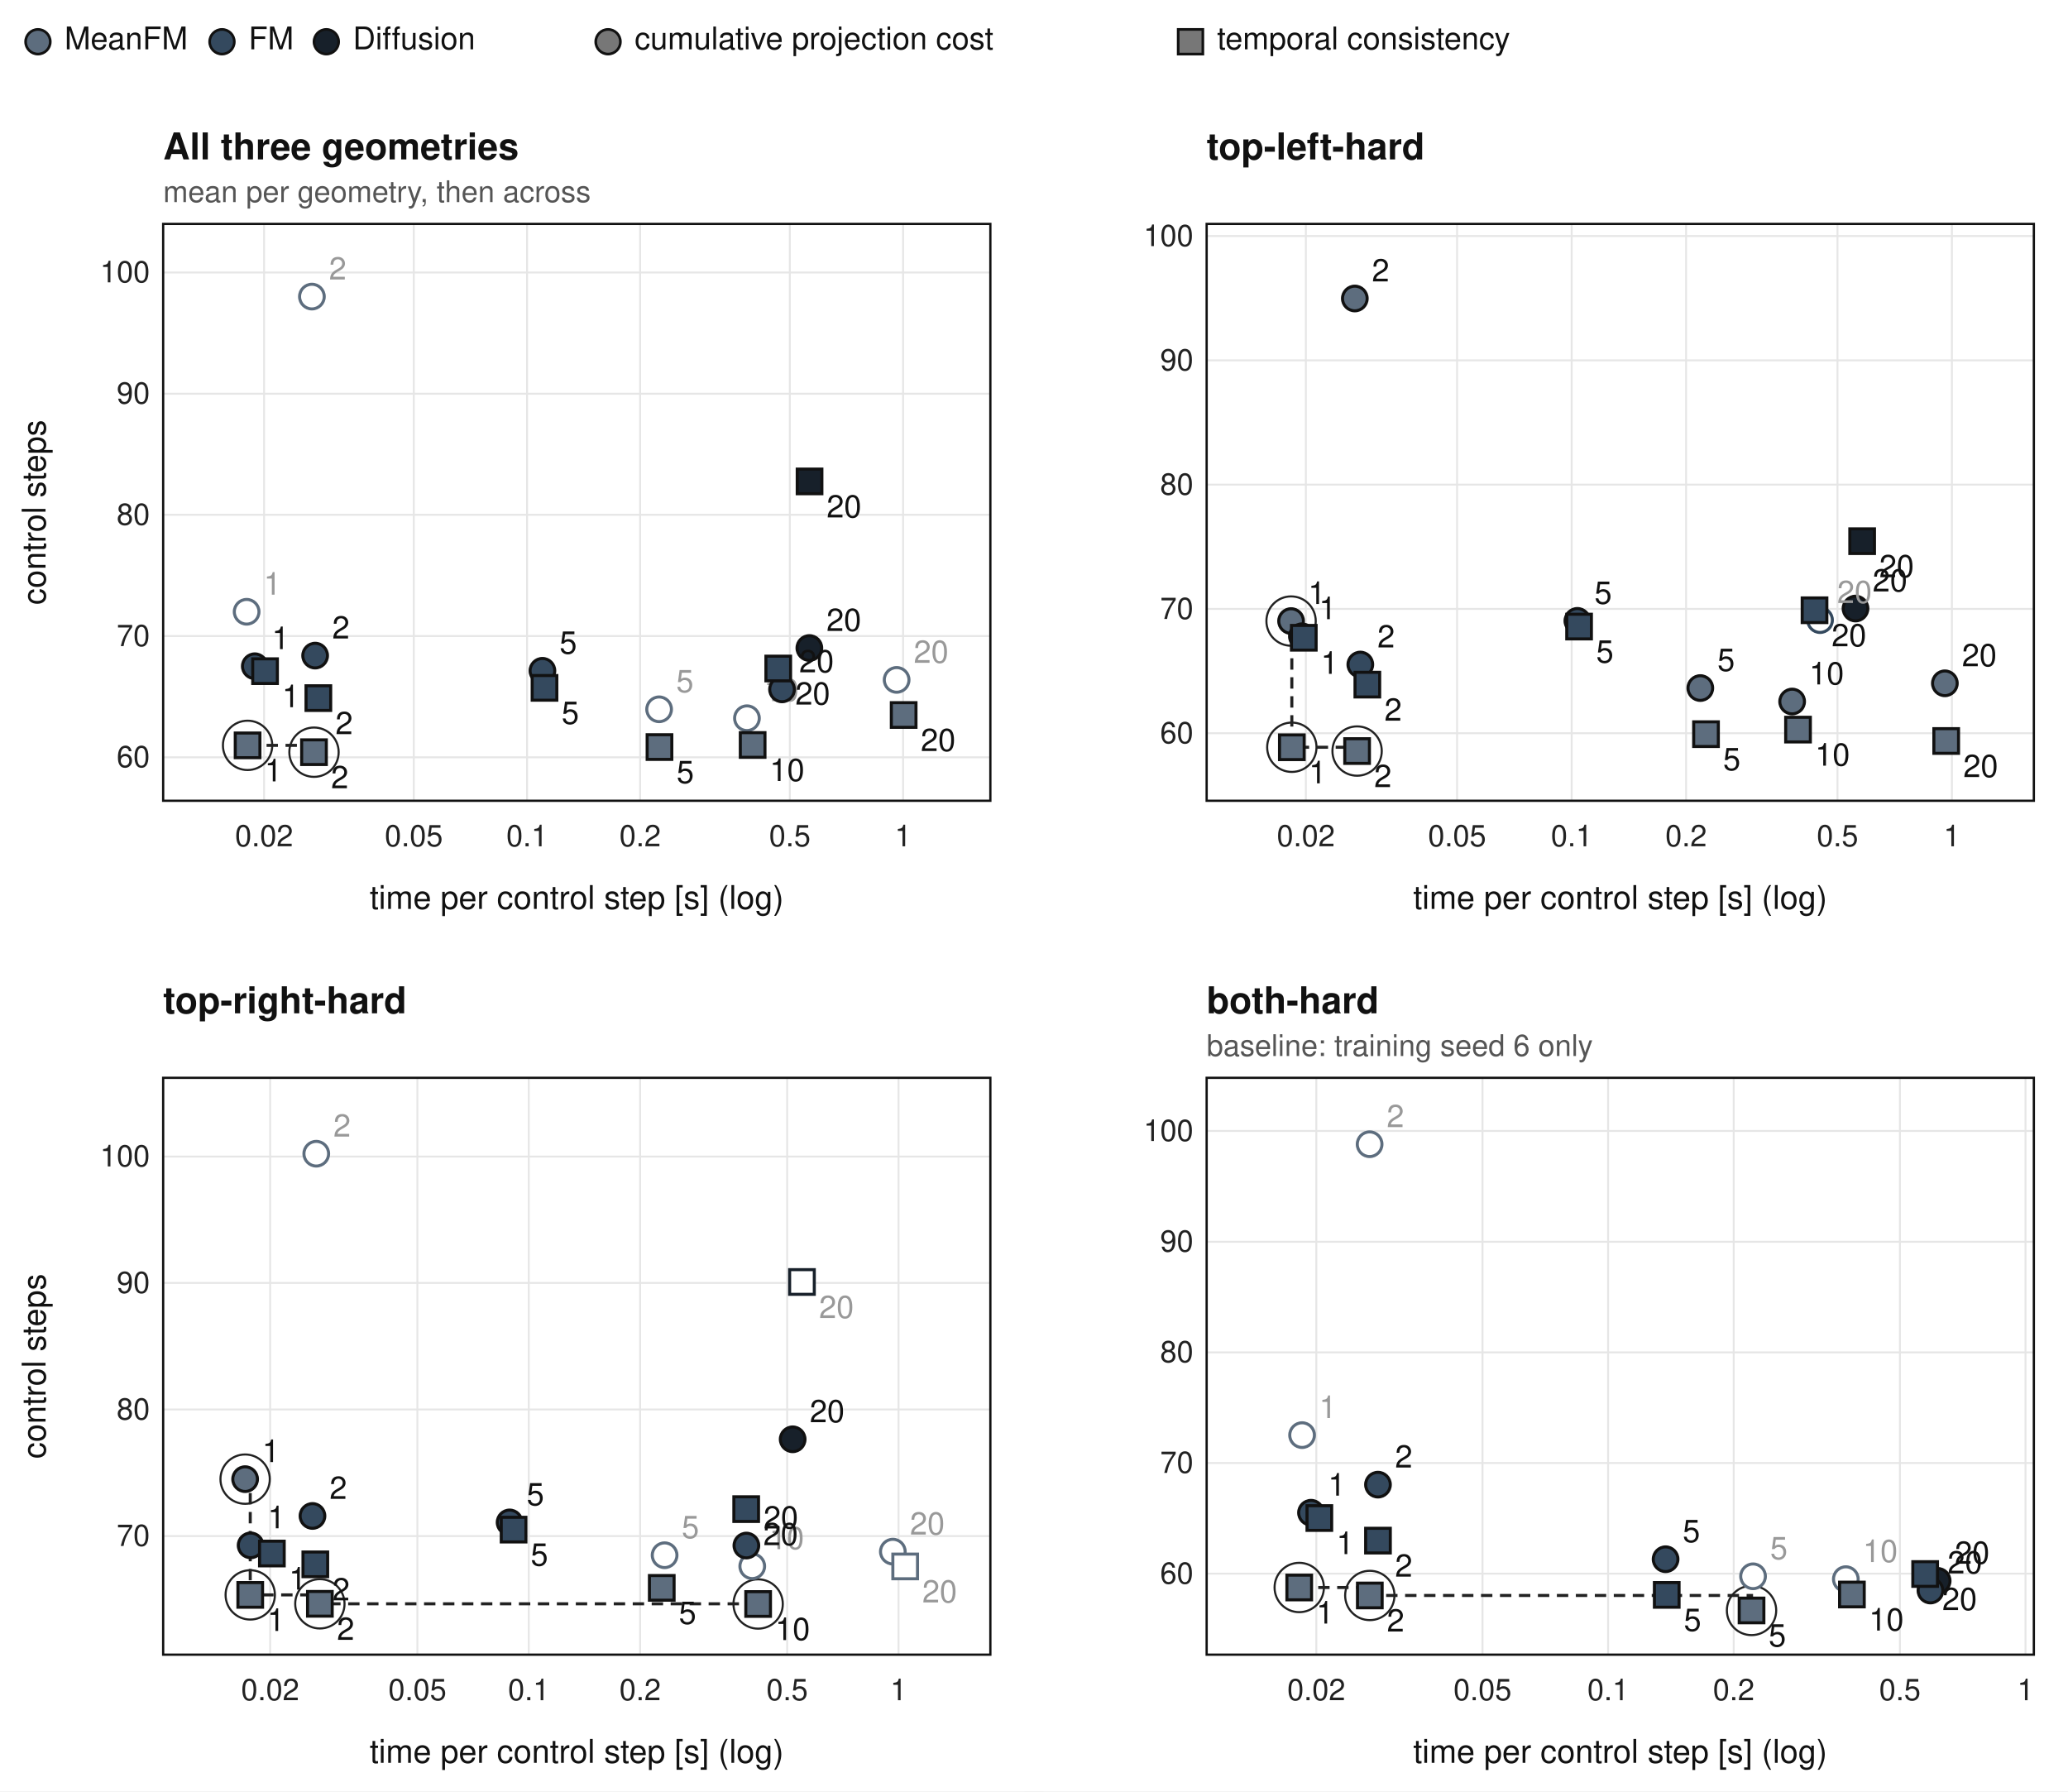
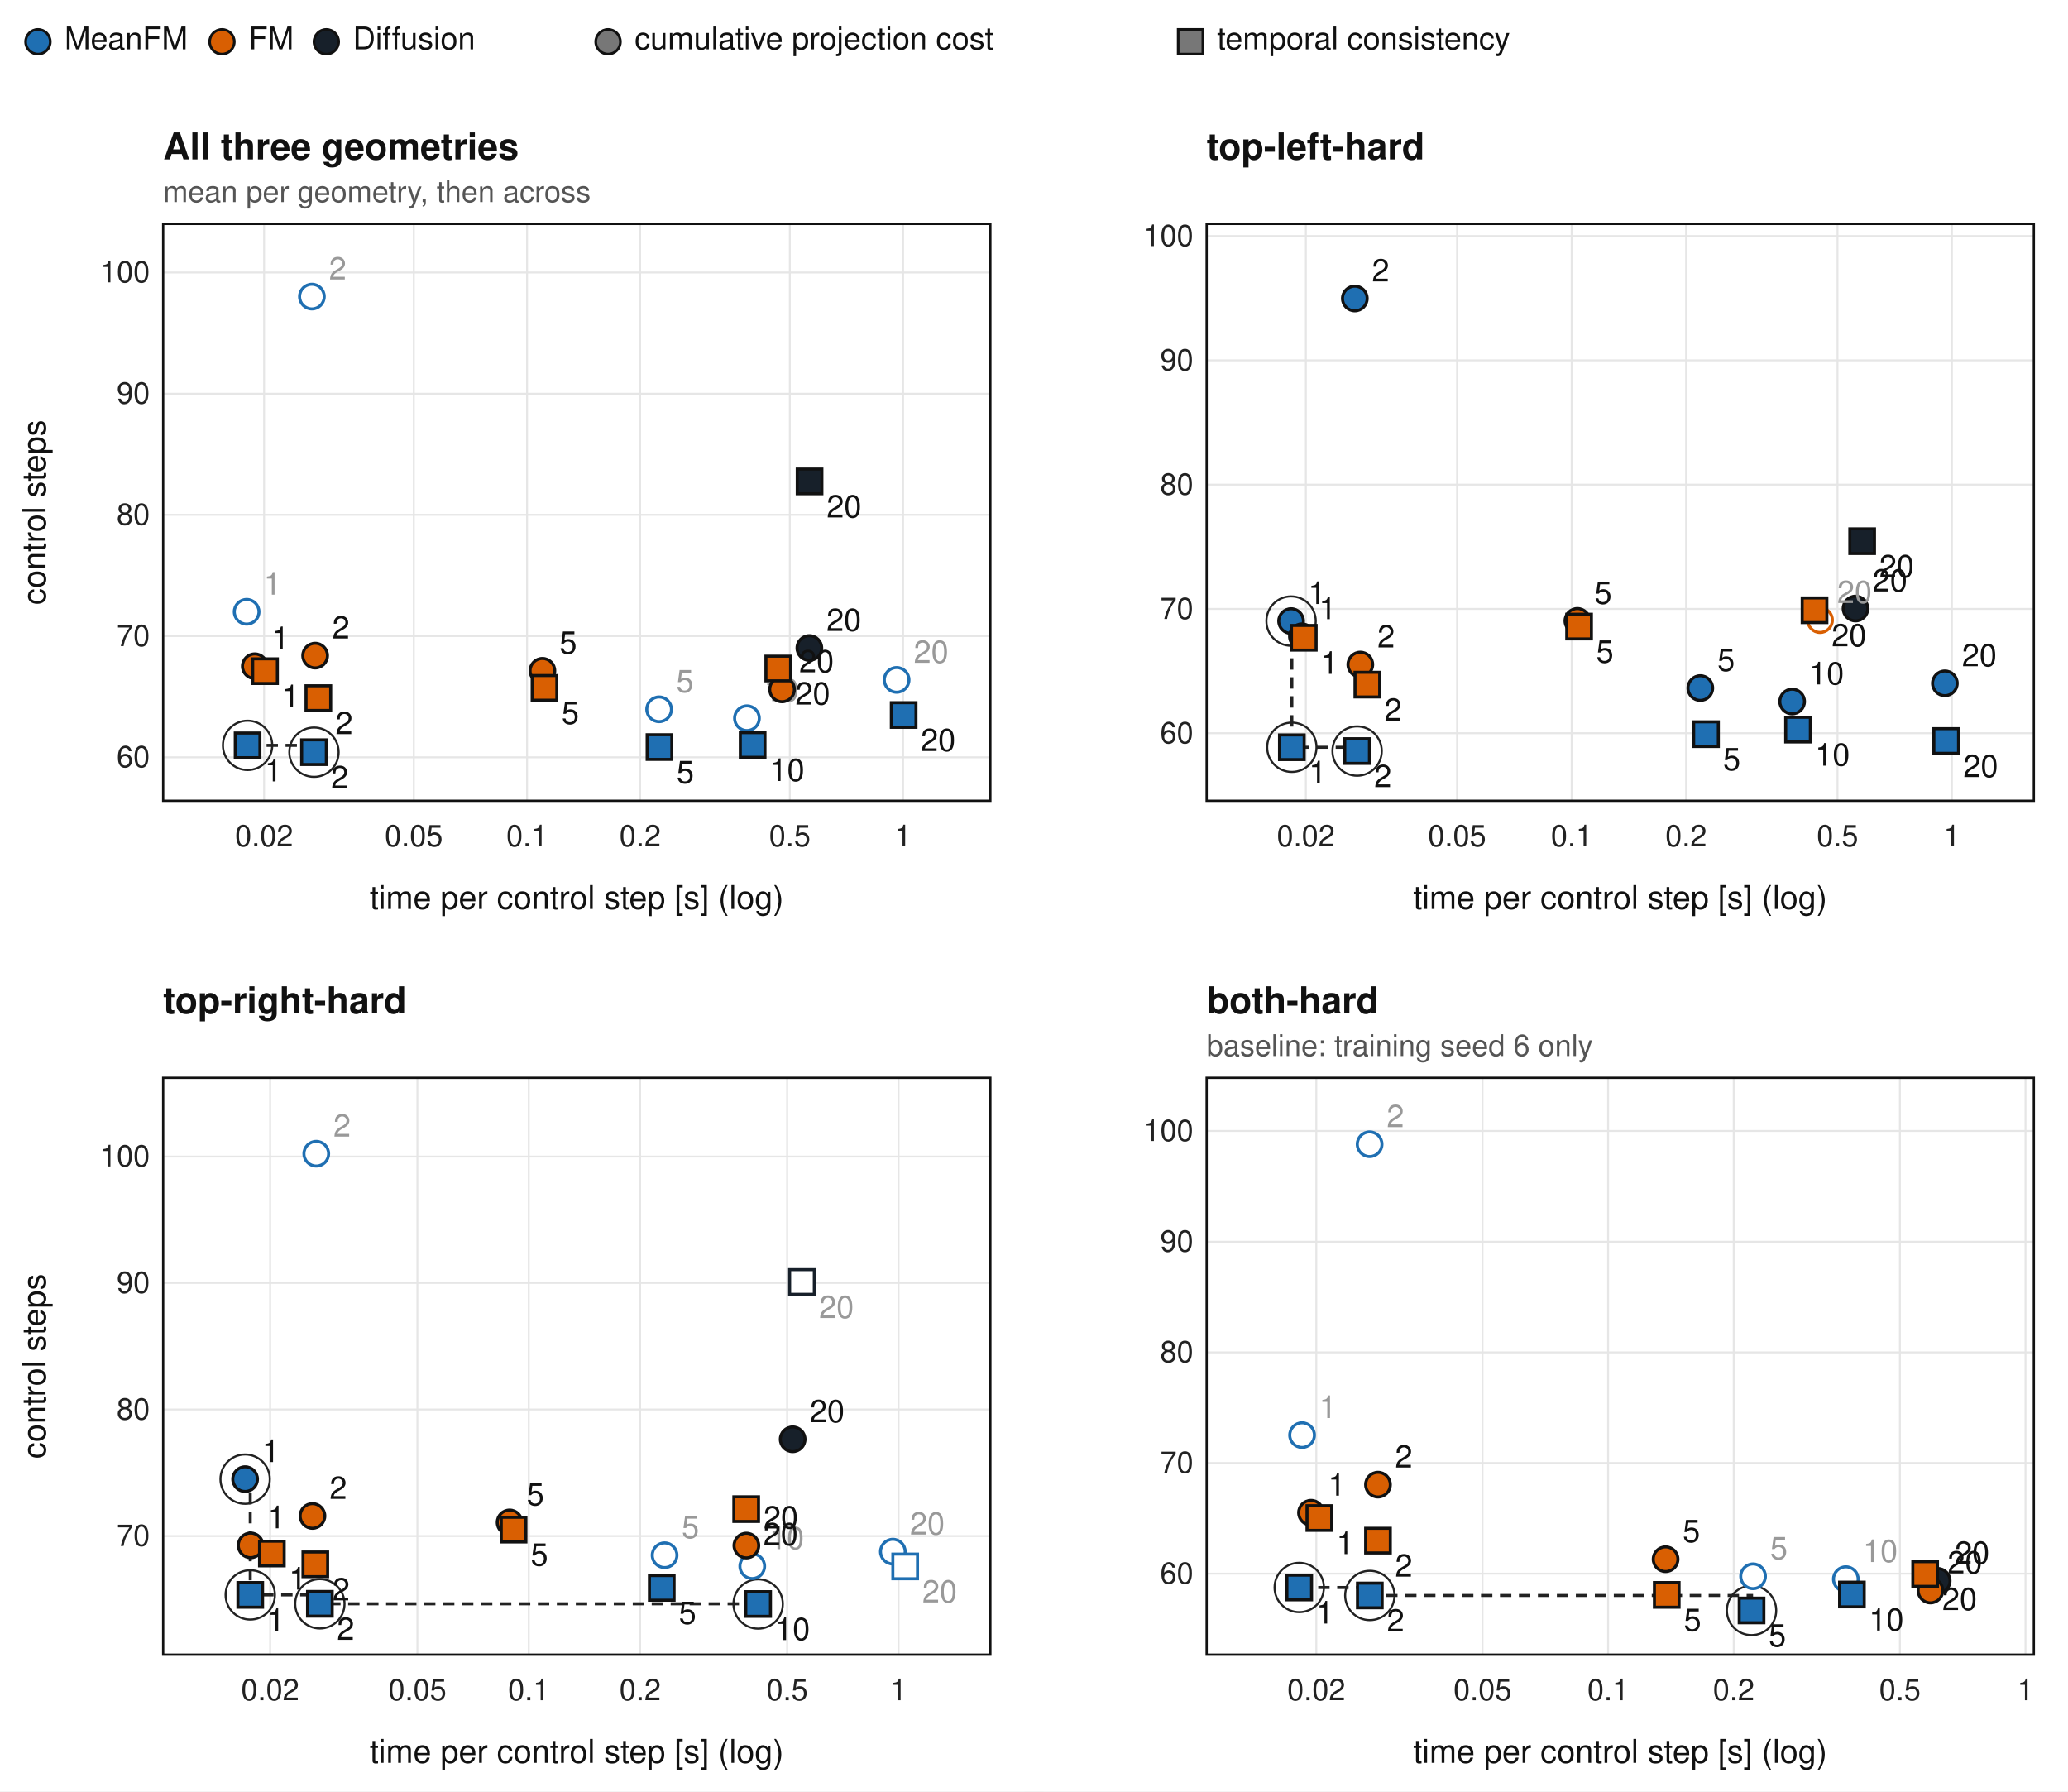
<svg xmlns="http://www.w3.org/2000/svg" width="1090" height="944" viewBox="0 0 1090 944">
  <rect x="0" y="0" width="1090" height="944" fill="#ffffff" />
  <g transform="translate(0,0)">
    <rect x="0" y="0" width="1090" height="44" fill="#ffffff" />
-     <circle cx="20.0" cy="22.0" r="6.5" fill="#5d6d7e" stroke="#111" stroke-width="1.4" />
+     <circle cx="20.0" cy="22.0" r="6.5" fill="#1f6fb2" stroke="#111" stroke-width="1.4" />
    <text x="34.0" y="26.0" font-size="16.5" fill="#111" text-anchor="start" font-family="Helvetica,Arial,sans-serif">MeanFM</text>
-     <circle cx="117.0" cy="22.0" r="6.5" fill="#34495e" stroke="#111" stroke-width="1.4" />
+     <circle cx="117.0" cy="22.0" r="6.5" fill="#d95f02" stroke="#111" stroke-width="1.4" />
    <text x="131.0" y="26.0" font-size="16.5" fill="#111" text-anchor="start" font-family="Helvetica,Arial,sans-serif">FM</text>
    <circle cx="172.0" cy="22.0" r="6.5" fill="#17202a" stroke="#111" stroke-width="1.4" />
    <text x="186.0" y="26.0" font-size="16.5" fill="#111" text-anchor="start" font-family="Helvetica,Arial,sans-serif">Diffusion</text>
    <circle cx="320.5" cy="22.0" r="6.5" fill="#777" stroke="#111" stroke-width="1.4" />
    <text x="334.5" y="26.0" font-size="16.5" fill="#111" text-anchor="start" font-family="Helvetica,Arial,sans-serif">cumulative projection cost</text>
    <rect x="621.0" y="15.5" width="13.0" height="13.0" fill="#777" stroke="#111" stroke-width="1.4" />
    <text x="641.5" y="26.0" font-size="16.5" fill="#111" text-anchor="start" font-family="Helvetica,Arial,sans-serif">temporal consistency</text>
  </g>
  <g transform="translate(0,54)">
    <rect x="0" y="0" width="540" height="440" fill="#ffffff" />
    <line x1="139.2" y1="64" x2="139.2" y2="368" stroke="#e6e6e6" stroke-width="1" />
    <text x="139.2" y="392.0" font-size="15.75" fill="#222" text-anchor="middle" font-family="Helvetica,Arial,sans-serif">0.02</text>
    <line x1="218.1" y1="64" x2="218.1" y2="368" stroke="#e6e6e6" stroke-width="1" />
    <text x="218.1" y="392.0" font-size="15.75" fill="#222" text-anchor="middle" font-family="Helvetica,Arial,sans-serif">0.05</text>
    <line x1="277.8" y1="64" x2="277.8" y2="368" stroke="#e6e6e6" stroke-width="1" />
    <text x="277.8" y="392.0" font-size="15.75" fill="#222" text-anchor="middle" font-family="Helvetica,Arial,sans-serif">0.1</text>
    <line x1="337.4" y1="64" x2="337.4" y2="368" stroke="#e6e6e6" stroke-width="1" />
    <text x="337.4" y="392.0" font-size="15.75" fill="#222" text-anchor="middle" font-family="Helvetica,Arial,sans-serif">0.2</text>
    <line x1="416.3" y1="64" x2="416.3" y2="368" stroke="#e6e6e6" stroke-width="1" />
    <text x="416.3" y="392.0" font-size="15.75" fill="#222" text-anchor="middle" font-family="Helvetica,Arial,sans-serif">0.5</text>
    <line x1="476.0" y1="64" x2="476.0" y2="368" stroke="#e6e6e6" stroke-width="1" />
    <text x="476.0" y="392.0" font-size="15.75" fill="#222" text-anchor="middle" font-family="Helvetica,Arial,sans-serif">1</text>
    <line x1="86" y1="345.1" x2="522" y2="345.1" stroke="#e6e6e6" stroke-width="1" />
    <text x="79" y="350.3" font-size="15.75" fill="#222" text-anchor="end" font-family="Helvetica,Arial,sans-serif">60</text>
    <line x1="86" y1="281.2" x2="522" y2="281.2" stroke="#e6e6e6" stroke-width="1" />
    <text x="79" y="286.5" font-size="15.75" fill="#222" text-anchor="end" font-family="Helvetica,Arial,sans-serif">70</text>
    <line x1="86" y1="217.3" x2="522" y2="217.3" stroke="#e6e6e6" stroke-width="1" />
    <text x="79" y="222.6" font-size="15.75" fill="#222" text-anchor="end" font-family="Helvetica,Arial,sans-serif">80</text>
    <line x1="86" y1="153.5" x2="522" y2="153.5" stroke="#e6e6e6" stroke-width="1" />
    <text x="79" y="158.7" font-size="15.75" fill="#222" text-anchor="end" font-family="Helvetica,Arial,sans-serif">90</text>
    <line x1="86" y1="89.6" x2="522" y2="89.6" stroke="#e6e6e6" stroke-width="1" />
    <text x="79" y="94.8" font-size="15.75" fill="#222" text-anchor="end" font-family="Helvetica,Arial,sans-serif">100</text>
    <rect x="86" y="64" width="436" height="304" fill="none" stroke="#111" stroke-width="1.2" />
    <text x="304.0" y="425.0" font-size="17.25" fill="#111" text-anchor="middle" font-family="Helvetica,Arial,sans-serif">time per control step [s] (log)</text>
    <text x="24.0" y="216.0" font-size="17.25" fill="#111" text-anchor="middle" font-family="Helvetica,Arial,sans-serif" transform="rotate(-90 24.0 216.0)">control steps</text>
    <text x="86" y="30.0" font-size="19.5" font-weight="bold" fill="#111" font-family="Helvetica,Arial,sans-serif">All three geometries</text>
    <text x="86" y="52.5" font-size="15.75" fill="#555" font-family="Helvetica,Arial,sans-serif">mean per geometry, then across</text>
    <polyline points="130.5,338.8 165.5,338.8 165.5,342.4" fill="none" stroke="#222" stroke-width="1.6" stroke-dasharray="6,4" />
    <circle cx="130.5" cy="338.8" r="13" fill="none" stroke="#222" stroke-width="1.1" />
    <circle cx="165.5" cy="342.4" r="13" fill="none" stroke="#222" stroke-width="1.1" />
    <circle cx="426.6" cy="287.5" r="6.5" fill="#17202a" stroke="#111" stroke-width="1.6" />
    <text x="435.6" y="278.5" font-size="16.5" fill="#111" text-anchor="start" font-family="Helvetica,Arial,sans-serif">20</text>
    <rect x="420.2" y="193.2" width="13.0" height="13.0" fill="#17202a" stroke="#111" stroke-width="1.6" />
    <text x="435.7" y="218.7" font-size="16.5" fill="#111" text-anchor="start" font-family="Helvetica,Arial,sans-serif">20</text>
-     <circle cx="393.7" cy="324.5" r="6.5" fill="#ffffff" stroke="#5d6d7e" stroke-width="1.6" />
+     <circle cx="393.7" cy="324.5" r="6.5" fill="#ffffff" stroke="#1f6fb2" stroke-width="1.6" />
    <text x="402.7" y="315.5" font-size="16.5" fill="#999" text-anchor="start" font-family="Helvetica,Arial,sans-serif">10</text>
-     <rect x="390.2" y="332.1" width="13.0" height="13.0" fill="#5d6d7e" stroke="#111" stroke-width="1.6" />
+     <rect x="390.2" y="332.1" width="13.0" height="13.0" fill="#1f6fb2" stroke="#111" stroke-width="1.6" />
    <text x="405.7" y="357.6" font-size="16.5" fill="#111" text-anchor="start" font-family="Helvetica,Arial,sans-serif">10</text>
-     <circle cx="130.0" cy="268.4" r="6.5" fill="#ffffff" stroke="#5d6d7e" stroke-width="1.6" />
+     <circle cx="130.0" cy="268.4" r="6.5" fill="#ffffff" stroke="#1f6fb2" stroke-width="1.6" />
    <text x="139.0" y="259.4" font-size="16.5" fill="#999" text-anchor="start" font-family="Helvetica,Arial,sans-serif">1</text>
-     <rect x="124.0" y="332.3" width="13.0" height="13.0" fill="#5d6d7e" stroke="#111" stroke-width="1.6" />
+     <rect x="124.0" y="332.3" width="13.0" height="13.0" fill="#1f6fb2" stroke="#111" stroke-width="1.6" />
    <text x="139.5" y="357.8" font-size="16.5" fill="#111" text-anchor="start" font-family="Helvetica,Arial,sans-serif">1</text>
-     <circle cx="472.6" cy="304.3" r="6.5" fill="#ffffff" stroke="#5d6d7e" stroke-width="1.6" />
+     <circle cx="472.6" cy="304.3" r="6.5" fill="#ffffff" stroke="#1f6fb2" stroke-width="1.6" />
    <text x="481.6" y="295.3" font-size="16.5" fill="#999" text-anchor="start" font-family="Helvetica,Arial,sans-serif">20</text>
-     <rect x="469.8" y="316.3" width="13.0" height="13.0" fill="#5d6d7e" stroke="#111" stroke-width="1.6" />
+     <rect x="469.8" y="316.3" width="13.0" height="13.0" fill="#1f6fb2" stroke="#111" stroke-width="1.6" />
    <text x="485.3" y="341.8" font-size="16.5" fill="#111" text-anchor="start" font-family="Helvetica,Arial,sans-serif">20</text>
-     <circle cx="164.4" cy="102.3" r="6.5" fill="#ffffff" stroke="#5d6d7e" stroke-width="1.6" />
+     <circle cx="164.4" cy="102.3" r="6.5" fill="#ffffff" stroke="#1f6fb2" stroke-width="1.6" />
    <text x="173.4" y="93.3" font-size="16.5" fill="#999" text-anchor="start" font-family="Helvetica,Arial,sans-serif">2</text>
-     <rect x="159.0" y="335.9" width="13.0" height="13.0" fill="#5d6d7e" stroke="#111" stroke-width="1.6" />
+     <rect x="159.0" y="335.9" width="13.0" height="13.0" fill="#1f6fb2" stroke="#111" stroke-width="1.6" />
    <text x="174.5" y="361.4" font-size="16.5" fill="#111" text-anchor="start" font-family="Helvetica,Arial,sans-serif">2</text>
-     <circle cx="347.4" cy="319.8" r="6.5" fill="#ffffff" stroke="#5d6d7e" stroke-width="1.6" />
+     <circle cx="347.4" cy="319.8" r="6.5" fill="#ffffff" stroke="#1f6fb2" stroke-width="1.6" />
    <text x="356.4" y="310.8" font-size="16.5" fill="#999" text-anchor="start" font-family="Helvetica,Arial,sans-serif">5</text>
-     <rect x="341.1" y="333.2" width="13.0" height="13.0" fill="#5d6d7e" stroke="#111" stroke-width="1.6" />
+     <rect x="341.1" y="333.2" width="13.0" height="13.0" fill="#1f6fb2" stroke="#111" stroke-width="1.6" />
    <text x="356.6" y="358.7" font-size="16.5" fill="#111" text-anchor="start" font-family="Helvetica,Arial,sans-serif">5</text>
-     <circle cx="134.3" cy="297.1" r="6.5" fill="#34495e" stroke="#111" stroke-width="1.6" />
+     <circle cx="134.3" cy="297.1" r="6.5" fill="#d95f02" stroke="#111" stroke-width="1.6" />
    <text x="143.3" y="288.1" font-size="16.5" fill="#111" text-anchor="start" font-family="Helvetica,Arial,sans-serif">1</text>
-     <rect x="133.2" y="293.2" width="13.0" height="13.0" fill="#34495e" stroke="#111" stroke-width="1.6" />
+     <rect x="133.2" y="293.2" width="13.0" height="13.0" fill="#d95f02" stroke="#111" stroke-width="1.6" />
    <text x="148.7" y="318.7" font-size="16.5" fill="#111" text-anchor="start" font-family="Helvetica,Arial,sans-serif">1</text>
-     <circle cx="412.2" cy="309.3" r="6.5" fill="#34495e" stroke="#111" stroke-width="1.6" />
+     <circle cx="412.2" cy="309.3" r="6.5" fill="#d95f02" stroke="#111" stroke-width="1.6" />
    <text x="421.2" y="300.3" font-size="16.5" fill="#111" text-anchor="start" font-family="Helvetica,Arial,sans-serif">20</text>
-     <rect x="403.7" y="291.8" width="13.0" height="13.0" fill="#34495e" stroke="#111" stroke-width="1.6" />
+     <rect x="403.7" y="291.8" width="13.0" height="13.0" fill="#d95f02" stroke="#111" stroke-width="1.6" />
    <text x="419.2" y="317.3" font-size="16.5" fill="#111" text-anchor="start" font-family="Helvetica,Arial,sans-serif">20</text>
-     <circle cx="166.1" cy="291.5" r="6.5" fill="#34495e" stroke="#111" stroke-width="1.6" />
+     <circle cx="166.1" cy="291.5" r="6.5" fill="#d95f02" stroke="#111" stroke-width="1.6" />
    <text x="175.1" y="282.5" font-size="16.5" fill="#111" text-anchor="start" font-family="Helvetica,Arial,sans-serif">2</text>
-     <rect x="161.3" y="307.4" width="13.0" height="13.0" fill="#34495e" stroke="#111" stroke-width="1.6" />
+     <rect x="161.3" y="307.4" width="13.0" height="13.0" fill="#d95f02" stroke="#111" stroke-width="1.6" />
    <text x="176.8" y="332.9" font-size="16.5" fill="#111" text-anchor="start" font-family="Helvetica,Arial,sans-serif">2</text>
-     <circle cx="285.9" cy="299.5" r="6.5" fill="#34495e" stroke="#111" stroke-width="1.6" />
+     <circle cx="285.9" cy="299.5" r="6.5" fill="#d95f02" stroke="#111" stroke-width="1.6" />
    <text x="294.9" y="290.5" font-size="16.5" fill="#111" text-anchor="start" font-family="Helvetica,Arial,sans-serif">5</text>
-     <rect x="280.5" y="302.0" width="13.0" height="13.0" fill="#34495e" stroke="#111" stroke-width="1.6" />
+     <rect x="280.5" y="302.0" width="13.0" height="13.0" fill="#d95f02" stroke="#111" stroke-width="1.6" />
    <text x="296.0" y="327.5" font-size="16.5" fill="#111" text-anchor="start" font-family="Helvetica,Arial,sans-serif">5</text>
  </g>
  <g transform="translate(550,54)">
    <rect x="0" y="0" width="540" height="440" fill="#ffffff" />
    <line x1="138.3" y1="64" x2="138.3" y2="368" stroke="#e6e6e6" stroke-width="1" />
    <text x="138.3" y="392.0" font-size="15.75" fill="#222" text-anchor="middle" font-family="Helvetica,Arial,sans-serif">0.02</text>
    <line x1="218.0" y1="64" x2="218.0" y2="368" stroke="#e6e6e6" stroke-width="1" />
    <text x="218.0" y="392.0" font-size="15.75" fill="#222" text-anchor="middle" font-family="Helvetica,Arial,sans-serif">0.05</text>
    <line x1="278.4" y1="64" x2="278.4" y2="368" stroke="#e6e6e6" stroke-width="1" />
    <text x="278.4" y="392.0" font-size="15.75" fill="#222" text-anchor="middle" font-family="Helvetica,Arial,sans-serif">0.1</text>
    <line x1="338.7" y1="64" x2="338.7" y2="368" stroke="#e6e6e6" stroke-width="1" />
    <text x="338.7" y="392.0" font-size="15.75" fill="#222" text-anchor="middle" font-family="Helvetica,Arial,sans-serif">0.2</text>
    <line x1="418.5" y1="64" x2="418.5" y2="368" stroke="#e6e6e6" stroke-width="1" />
    <text x="418.5" y="392.0" font-size="15.75" fill="#222" text-anchor="middle" font-family="Helvetica,Arial,sans-serif">0.5</text>
    <line x1="478.8" y1="64" x2="478.8" y2="368" stroke="#e6e6e6" stroke-width="1" />
    <text x="478.8" y="392.0" font-size="15.75" fill="#222" text-anchor="middle" font-family="Helvetica,Arial,sans-serif">1</text>
    <line x1="86" y1="332.4" x2="522" y2="332.4" stroke="#e6e6e6" stroke-width="1" />
    <text x="79" y="337.7" font-size="15.75" fill="#222" text-anchor="end" font-family="Helvetica,Arial,sans-serif">60</text>
    <line x1="86" y1="266.9" x2="522" y2="266.9" stroke="#e6e6e6" stroke-width="1" />
    <text x="79" y="272.2" font-size="15.75" fill="#222" text-anchor="end" font-family="Helvetica,Arial,sans-serif">70</text>
    <line x1="86" y1="201.4" x2="522" y2="201.4" stroke="#e6e6e6" stroke-width="1" />
    <text x="79" y="206.7" font-size="15.75" fill="#222" text-anchor="end" font-family="Helvetica,Arial,sans-serif">80</text>
    <line x1="86" y1="135.9" x2="522" y2="135.9" stroke="#e6e6e6" stroke-width="1" />
    <text x="79" y="141.2" font-size="15.75" fill="#222" text-anchor="end" font-family="Helvetica,Arial,sans-serif">90</text>
    <line x1="86" y1="70.4" x2="522" y2="70.4" stroke="#e6e6e6" stroke-width="1" />
    <text x="79" y="75.7" font-size="15.75" fill="#222" text-anchor="end" font-family="Helvetica,Arial,sans-serif">100</text>
    <rect x="86" y="64" width="436" height="304" fill="none" stroke="#111" stroke-width="1.2" />
    <text x="304.0" y="425.0" font-size="17.25" fill="#111" text-anchor="middle" font-family="Helvetica,Arial,sans-serif">time per control step [s] (log)</text>
    <text x="24.0" y="216.0" font-size="17.25" fill="#111" text-anchor="middle" font-family="Helvetica,Arial,sans-serif" transform="rotate(-90 24.0 216.0)" />
    <text x="86" y="30.0" font-size="19.5" font-weight="bold" fill="#111" font-family="Helvetica,Arial,sans-serif">top-left-hard</text>
    <polyline points="130.5,273.3 130.9,273.3 130.9,339.8 165.3,339.8 165.3,341.8" fill="none" stroke="#222" stroke-width="1.6" stroke-dasharray="6,4" />
    <circle cx="130.5" cy="273.3" r="13" fill="none" stroke="#222" stroke-width="1.1" />
    <circle cx="130.9" cy="339.8" r="13" fill="none" stroke="#222" stroke-width="1.1" />
    <circle cx="165.3" cy="341.8" r="13" fill="none" stroke="#222" stroke-width="1.1" />
    <circle cx="428.0" cy="266.7" r="6.5" fill="#17202a" stroke="#111" stroke-width="1.6" />
    <text x="437.0" y="257.7" font-size="16.5" fill="#111" text-anchor="start" font-family="Helvetica,Arial,sans-serif">20</text>
    <rect x="425.0" y="224.7" width="13.0" height="13.0" fill="#17202a" stroke="#111" stroke-width="1.6" />
    <text x="440.5" y="250.2" font-size="16.5" fill="#111" text-anchor="start" font-family="Helvetica,Arial,sans-serif">20</text>
-     <circle cx="394.6" cy="315.7" r="6.5" fill="#5d6d7e" stroke="#111" stroke-width="1.6" />
+     <circle cx="394.6" cy="315.7" r="6.5" fill="#1f6fb2" stroke="#111" stroke-width="1.6" />
    <text x="403.6" y="306.7" font-size="16.5" fill="#111" text-anchor="start" font-family="Helvetica,Arial,sans-serif">10</text>
-     <rect x="391.2" y="324.0" width="13.0" height="13.0" fill="#5d6d7e" stroke="#111" stroke-width="1.6" />
+     <rect x="391.2" y="324.0" width="13.0" height="13.0" fill="#1f6fb2" stroke="#111" stroke-width="1.6" />
    <text x="406.7" y="349.5" font-size="16.5" fill="#111" text-anchor="start" font-family="Helvetica,Arial,sans-serif">10</text>
-     <circle cx="130.5" cy="273.3" r="6.5" fill="#5d6d7e" stroke="#111" stroke-width="1.6" />
+     <circle cx="130.5" cy="273.3" r="6.5" fill="#1f6fb2" stroke="#111" stroke-width="1.6" />
    <text x="139.5" y="264.3" font-size="16.5" fill="#111" text-anchor="start" font-family="Helvetica,Arial,sans-serif">1</text>
-     <rect x="124.4" y="333.3" width="13.0" height="13.0" fill="#5d6d7e" stroke="#111" stroke-width="1.6" />
+     <rect x="124.4" y="333.3" width="13.0" height="13.0" fill="#1f6fb2" stroke="#111" stroke-width="1.6" />
    <text x="139.9" y="358.8" font-size="16.5" fill="#111" text-anchor="start" font-family="Helvetica,Arial,sans-serif">1</text>
-     <circle cx="475.1" cy="306.1" r="6.5" fill="#5d6d7e" stroke="#111" stroke-width="1.6" />
+     <circle cx="475.1" cy="306.1" r="6.5" fill="#1f6fb2" stroke="#111" stroke-width="1.6" />
    <text x="484.1" y="297.1" font-size="16.5" fill="#111" text-anchor="start" font-family="Helvetica,Arial,sans-serif">20</text>
-     <rect x="469.3" y="330.0" width="13.0" height="13.0" fill="#5d6d7e" stroke="#111" stroke-width="1.6" />
+     <rect x="469.3" y="330.0" width="13.0" height="13.0" fill="#1f6fb2" stroke="#111" stroke-width="1.6" />
    <text x="484.8" y="355.5" font-size="16.5" fill="#111" text-anchor="start" font-family="Helvetica,Arial,sans-serif">20</text>
-     <circle cx="164.1" cy="103.3" r="6.5" fill="#5d6d7e" stroke="#111" stroke-width="1.6" />
+     <circle cx="164.1" cy="103.3" r="6.5" fill="#1f6fb2" stroke="#111" stroke-width="1.6" />
    <text x="173.1" y="94.3" font-size="16.5" fill="#111" text-anchor="start" font-family="Helvetica,Arial,sans-serif">2</text>
-     <rect x="158.8" y="335.3" width="13.0" height="13.0" fill="#5d6d7e" stroke="#111" stroke-width="1.6" />
+     <rect x="158.8" y="335.3" width="13.0" height="13.0" fill="#1f6fb2" stroke="#111" stroke-width="1.6" />
    <text x="174.3" y="360.8" font-size="16.5" fill="#111" text-anchor="start" font-family="Helvetica,Arial,sans-serif">2</text>
-     <circle cx="346.2" cy="308.6" r="6.5" fill="#5d6d7e" stroke="#111" stroke-width="1.6" />
+     <circle cx="346.2" cy="308.6" r="6.5" fill="#1f6fb2" stroke="#111" stroke-width="1.6" />
    <text x="355.2" y="299.6" font-size="16.5" fill="#111" text-anchor="start" font-family="Helvetica,Arial,sans-serif">5</text>
-     <rect x="342.7" y="326.4" width="13.0" height="13.0" fill="#5d6d7e" stroke="#111" stroke-width="1.6" />
+     <rect x="342.7" y="326.4" width="13.0" height="13.0" fill="#1f6fb2" stroke="#111" stroke-width="1.6" />
    <text x="358.2" y="351.9" font-size="16.5" fill="#111" text-anchor="start" font-family="Helvetica,Arial,sans-serif">5</text>
-     <circle cx="136.2" cy="281.3" r="6.5" fill="#34495e" stroke="#111" stroke-width="1.6" />
+     <circle cx="136.2" cy="281.3" r="6.5" fill="#d95f02" stroke="#111" stroke-width="1.6" />
    <text x="145.2" y="272.3" font-size="16.5" fill="#111" text-anchor="start" font-family="Helvetica,Arial,sans-serif">1</text>
-     <rect x="130.7" y="275.6" width="13.0" height="13.0" fill="#34495e" stroke="#111" stroke-width="1.6" />
+     <rect x="130.7" y="275.6" width="13.0" height="13.0" fill="#d95f02" stroke="#111" stroke-width="1.6" />
    <text x="146.2" y="301.1" font-size="16.5" fill="#111" text-anchor="start" font-family="Helvetica,Arial,sans-serif">1</text>
-     <circle cx="409.3" cy="272.8" r="6.5" fill="#ffffff" stroke="#34495e" stroke-width="1.6" />
+     <circle cx="409.3" cy="272.8" r="6.5" fill="#ffffff" stroke="#d95f02" stroke-width="1.6" />
    <text x="418.3" y="263.8" font-size="16.5" fill="#999" text-anchor="start" font-family="Helvetica,Arial,sans-serif">20</text>
-     <rect x="399.9" y="261.1" width="13.0" height="13.0" fill="#34495e" stroke="#111" stroke-width="1.6" />
+     <rect x="399.9" y="261.1" width="13.0" height="13.0" fill="#d95f02" stroke="#111" stroke-width="1.6" />
    <text x="415.4" y="286.6" font-size="16.5" fill="#111" text-anchor="start" font-family="Helvetica,Arial,sans-serif">20</text>
-     <circle cx="167.0" cy="296.2" r="6.5" fill="#34495e" stroke="#111" stroke-width="1.6" />
+     <circle cx="167.0" cy="296.2" r="6.5" fill="#d95f02" stroke="#111" stroke-width="1.6" />
    <text x="176.0" y="287.2" font-size="16.5" fill="#111" text-anchor="start" font-family="Helvetica,Arial,sans-serif">2</text>
-     <rect x="164.2" y="300.3" width="13.0" height="13.0" fill="#34495e" stroke="#111" stroke-width="1.6" />
+     <rect x="164.2" y="300.3" width="13.0" height="13.0" fill="#d95f02" stroke="#111" stroke-width="1.6" />
    <text x="179.7" y="325.8" font-size="16.5" fill="#111" text-anchor="start" font-family="Helvetica,Arial,sans-serif">2</text>
-     <circle cx="281.4" cy="273.2" r="6.5" fill="#34495e" stroke="#111" stroke-width="1.6" />
+     <circle cx="281.4" cy="273.2" r="6.5" fill="#d95f02" stroke="#111" stroke-width="1.6" />
    <text x="290.4" y="264.2" font-size="16.5" fill="#111" text-anchor="start" font-family="Helvetica,Arial,sans-serif">5</text>
-     <rect x="275.8" y="269.7" width="13.0" height="13.0" fill="#34495e" stroke="#111" stroke-width="1.6" />
+     <rect x="275.8" y="269.7" width="13.0" height="13.0" fill="#d95f02" stroke="#111" stroke-width="1.6" />
    <text x="291.3" y="295.2" font-size="16.5" fill="#111" text-anchor="start" font-family="Helvetica,Arial,sans-serif">5</text>
  </g>
  <g transform="translate(0,504)">
    <rect x="0" y="0" width="540" height="440" fill="#ffffff" />
    <line x1="142.4" y1="64" x2="142.4" y2="368" stroke="#e6e6e6" stroke-width="1" />
    <text x="142.4" y="392.0" font-size="15.75" fill="#222" text-anchor="middle" font-family="Helvetica,Arial,sans-serif">0.02</text>
    <line x1="220.0" y1="64" x2="220.0" y2="368" stroke="#e6e6e6" stroke-width="1" />
    <text x="220.0" y="392.0" font-size="15.75" fill="#222" text-anchor="middle" font-family="Helvetica,Arial,sans-serif">0.05</text>
    <line x1="278.7" y1="64" x2="278.7" y2="368" stroke="#e6e6e6" stroke-width="1" />
    <text x="278.7" y="392.0" font-size="15.75" fill="#222" text-anchor="middle" font-family="Helvetica,Arial,sans-serif">0.1</text>
    <line x1="337.4" y1="64" x2="337.4" y2="368" stroke="#e6e6e6" stroke-width="1" />
    <text x="337.4" y="392.0" font-size="15.75" fill="#222" text-anchor="middle" font-family="Helvetica,Arial,sans-serif">0.2</text>
    <line x1="414.9" y1="64" x2="414.9" y2="368" stroke="#e6e6e6" stroke-width="1" />
    <text x="414.9" y="392.0" font-size="15.75" fill="#222" text-anchor="middle" font-family="Helvetica,Arial,sans-serif">0.5</text>
    <line x1="473.6" y1="64" x2="473.6" y2="368" stroke="#e6e6e6" stroke-width="1" />
    <text x="473.6" y="392.0" font-size="15.75" fill="#222" text-anchor="middle" font-family="Helvetica,Arial,sans-serif">1</text>
    <line x1="86" y1="305.5" x2="522" y2="305.5" stroke="#e6e6e6" stroke-width="1" />
    <text x="79" y="310.7" font-size="15.75" fill="#222" text-anchor="end" font-family="Helvetica,Arial,sans-serif">70</text>
    <line x1="86" y1="238.8" x2="522" y2="238.8" stroke="#e6e6e6" stroke-width="1" />
    <text x="79" y="244.1" font-size="15.75" fill="#222" text-anchor="end" font-family="Helvetica,Arial,sans-serif">80</text>
    <line x1="86" y1="172.1" x2="522" y2="172.1" stroke="#e6e6e6" stroke-width="1" />
    <text x="79" y="177.4" font-size="15.75" fill="#222" text-anchor="end" font-family="Helvetica,Arial,sans-serif">90</text>
    <line x1="86" y1="105.5" x2="522" y2="105.5" stroke="#e6e6e6" stroke-width="1" />
    <text x="79" y="110.7" font-size="15.75" fill="#222" text-anchor="end" font-family="Helvetica,Arial,sans-serif">100</text>
    <rect x="86" y="64" width="436" height="304" fill="none" stroke="#111" stroke-width="1.2" />
    <text x="304.0" y="425.0" font-size="17.25" fill="#111" text-anchor="middle" font-family="Helvetica,Arial,sans-serif">time per control step [s] (log)</text>
    <text x="24.0" y="216.0" font-size="17.25" fill="#111" text-anchor="middle" font-family="Helvetica,Arial,sans-serif" transform="rotate(-90 24.0 216.0)">control steps</text>
    <text x="86" y="30.0" font-size="19.5" font-weight="bold" fill="#111" font-family="Helvetica,Arial,sans-serif">top-right-hard</text>
    <polyline points="129.2,275.5 131.9,275.5 131.9,336.5 168.6,336.5 168.6,341.2 399.6,341.2 399.6,341.3" fill="none" stroke="#222" stroke-width="1.6" stroke-dasharray="6,4" />
    <circle cx="129.2" cy="275.5" r="13" fill="none" stroke="#222" stroke-width="1.1" />
    <circle cx="131.9" cy="336.5" r="13" fill="none" stroke="#222" stroke-width="1.1" />
    <circle cx="168.6" cy="341.2" r="13" fill="none" stroke="#222" stroke-width="1.1" />
    <circle cx="399.6" cy="341.3" r="13" fill="none" stroke="#222" stroke-width="1.1" />
    <circle cx="417.8" cy="254.5" r="6.5" fill="#17202a" stroke="#111" stroke-width="1.6" />
    <text x="426.8" y="245.5" font-size="16.5" fill="#111" text-anchor="start" font-family="Helvetica,Arial,sans-serif">20</text>
    <rect x="416.2" y="165.1" width="13.0" height="13.0" fill="#ffffff" stroke="#17202a" stroke-width="1.6" />
    <text x="431.7" y="190.6" font-size="16.5" fill="#999" text-anchor="start" font-family="Helvetica,Arial,sans-serif">20</text>
-     <circle cx="396.5" cy="321.4" r="6.5" fill="#ffffff" stroke="#5d6d7e" stroke-width="1.6" />
+     <circle cx="396.5" cy="321.4" r="6.5" fill="#ffffff" stroke="#1f6fb2" stroke-width="1.6" />
    <text x="405.5" y="312.4" font-size="16.5" fill="#999" text-anchor="start" font-family="Helvetica,Arial,sans-serif">10</text>
-     <rect x="393.1" y="334.8" width="13.0" height="13.0" fill="#5d6d7e" stroke="#111" stroke-width="1.6" />
+     <rect x="393.1" y="334.8" width="13.0" height="13.0" fill="#1f6fb2" stroke="#111" stroke-width="1.6" />
    <text x="408.6" y="360.3" font-size="16.5" fill="#111" text-anchor="start" font-family="Helvetica,Arial,sans-serif">10</text>
-     <circle cx="129.2" cy="275.5" r="6.5" fill="#5d6d7e" stroke="#111" stroke-width="1.6" />
+     <circle cx="129.2" cy="275.5" r="6.5" fill="#1f6fb2" stroke="#111" stroke-width="1.6" />
    <text x="138.2" y="266.5" font-size="16.5" fill="#111" text-anchor="start" font-family="Helvetica,Arial,sans-serif">1</text>
-     <rect x="125.4" y="330.0" width="13.0" height="13.0" fill="#5d6d7e" stroke="#111" stroke-width="1.6" />
+     <rect x="125.4" y="330.0" width="13.0" height="13.0" fill="#1f6fb2" stroke="#111" stroke-width="1.6" />
    <text x="140.9" y="355.5" font-size="16.5" fill="#111" text-anchor="start" font-family="Helvetica,Arial,sans-serif">1</text>
-     <circle cx="470.6" cy="313.7" r="6.5" fill="#ffffff" stroke="#5d6d7e" stroke-width="1.6" />
+     <circle cx="470.6" cy="313.7" r="6.5" fill="#ffffff" stroke="#1f6fb2" stroke-width="1.6" />
    <text x="479.6" y="304.7" font-size="16.5" fill="#999" text-anchor="start" font-family="Helvetica,Arial,sans-serif">20</text>
-     <rect x="470.6" y="315.0" width="13.0" height="13.0" fill="#ffffff" stroke="#5d6d7e" stroke-width="1.6" />
+     <rect x="470.6" y="315.0" width="13.0" height="13.0" fill="#ffffff" stroke="#1f6fb2" stroke-width="1.6" />
    <text x="486.1" y="340.5" font-size="16.5" fill="#999" text-anchor="start" font-family="Helvetica,Arial,sans-serif">20</text>
-     <circle cx="166.7" cy="104.0" r="6.5" fill="#ffffff" stroke="#5d6d7e" stroke-width="1.6" />
+     <circle cx="166.7" cy="104.0" r="6.5" fill="#ffffff" stroke="#1f6fb2" stroke-width="1.6" />
    <text x="175.7" y="95.0" font-size="16.5" fill="#999" text-anchor="start" font-family="Helvetica,Arial,sans-serif">2</text>
-     <rect x="162.1" y="334.7" width="13.0" height="13.0" fill="#5d6d7e" stroke="#111" stroke-width="1.6" />
+     <rect x="162.1" y="334.7" width="13.0" height="13.0" fill="#1f6fb2" stroke="#111" stroke-width="1.6" />
    <text x="177.6" y="360.2" font-size="16.5" fill="#111" text-anchor="start" font-family="Helvetica,Arial,sans-serif">2</text>
-     <circle cx="350.3" cy="315.6" r="6.5" fill="#ffffff" stroke="#5d6d7e" stroke-width="1.6" />
+     <circle cx="350.3" cy="315.6" r="6.5" fill="#ffffff" stroke="#1f6fb2" stroke-width="1.6" />
    <text x="359.3" y="306.6" font-size="16.5" fill="#999" text-anchor="start" font-family="Helvetica,Arial,sans-serif">5</text>
-     <rect x="342.3" y="326.3" width="13.0" height="13.0" fill="#5d6d7e" stroke="#111" stroke-width="1.6" />
+     <rect x="342.3" y="326.3" width="13.0" height="13.0" fill="#1f6fb2" stroke="#111" stroke-width="1.6" />
    <text x="357.8" y="351.8" font-size="16.5" fill="#111" text-anchor="start" font-family="Helvetica,Arial,sans-serif">5</text>
-     <circle cx="132.1" cy="310.4" r="6.5" fill="#34495e" stroke="#111" stroke-width="1.6" />
+     <circle cx="132.1" cy="310.4" r="6.5" fill="#d95f02" stroke="#111" stroke-width="1.6" />
    <text x="141.1" y="301.4" font-size="16.5" fill="#111" text-anchor="start" font-family="Helvetica,Arial,sans-serif">1</text>
-     <rect x="136.8" y="308.2" width="13.0" height="13.0" fill="#34495e" stroke="#111" stroke-width="1.6" />
+     <rect x="136.8" y="308.2" width="13.0" height="13.0" fill="#d95f02" stroke="#111" stroke-width="1.6" />
    <text x="152.3" y="333.7" font-size="16.5" fill="#111" text-anchor="start" font-family="Helvetica,Arial,sans-serif">1</text>
-     <circle cx="393.4" cy="310.5" r="6.5" fill="#34495e" stroke="#111" stroke-width="1.6" />
+     <circle cx="393.4" cy="310.5" r="6.5" fill="#d95f02" stroke="#111" stroke-width="1.6" />
    <text x="402.4" y="301.5" font-size="16.5" fill="#111" text-anchor="start" font-family="Helvetica,Arial,sans-serif">20</text>
-     <rect x="386.8" y="284.8" width="13.0" height="13.0" fill="#34495e" stroke="#111" stroke-width="1.6" />
+     <rect x="386.8" y="284.8" width="13.0" height="13.0" fill="#d95f02" stroke="#111" stroke-width="1.6" />
    <text x="402.3" y="310.3" font-size="16.5" fill="#111" text-anchor="start" font-family="Helvetica,Arial,sans-serif">20</text>
-     <circle cx="164.7" cy="294.9" r="6.5" fill="#34495e" stroke="#111" stroke-width="1.6" />
+     <circle cx="164.7" cy="294.9" r="6.5" fill="#d95f02" stroke="#111" stroke-width="1.6" />
    <text x="173.7" y="285.9" font-size="16.5" fill="#111" text-anchor="start" font-family="Helvetica,Arial,sans-serif">2</text>
-     <rect x="159.7" y="313.9" width="13.0" height="13.0" fill="#34495e" stroke="#111" stroke-width="1.6" />
+     <rect x="159.7" y="313.9" width="13.0" height="13.0" fill="#d95f02" stroke="#111" stroke-width="1.6" />
    <text x="175.2" y="339.4" font-size="16.5" fill="#111" text-anchor="start" font-family="Helvetica,Arial,sans-serif">2</text>
-     <circle cx="268.6" cy="298.3" r="6.5" fill="#34495e" stroke="#111" stroke-width="1.6" />
+     <circle cx="268.6" cy="298.3" r="6.5" fill="#d95f02" stroke="#111" stroke-width="1.6" />
    <text x="277.6" y="289.3" font-size="16.5" fill="#111" text-anchor="start" font-family="Helvetica,Arial,sans-serif">5</text>
-     <rect x="264.2" y="295.6" width="13.0" height="13.0" fill="#34495e" stroke="#111" stroke-width="1.6" />
+     <rect x="264.2" y="295.6" width="13.0" height="13.0" fill="#d95f02" stroke="#111" stroke-width="1.6" />
    <text x="279.7" y="321.1" font-size="16.5" fill="#111" text-anchor="start" font-family="Helvetica,Arial,sans-serif">5</text>
  </g>
  <g transform="translate(550,504)">
    <rect x="0" y="0" width="540" height="440" fill="#ffffff" />
    <line x1="143.8" y1="64" x2="143.8" y2="368" stroke="#e6e6e6" stroke-width="1" />
    <text x="143.8" y="392.0" font-size="15.75" fill="#222" text-anchor="middle" font-family="Helvetica,Arial,sans-serif">0.02</text>
    <line x1="231.4" y1="64" x2="231.4" y2="368" stroke="#e6e6e6" stroke-width="1" />
    <text x="231.4" y="392.0" font-size="15.75" fill="#222" text-anchor="middle" font-family="Helvetica,Arial,sans-serif">0.05</text>
    <line x1="297.6" y1="64" x2="297.6" y2="368" stroke="#e6e6e6" stroke-width="1" />
    <text x="297.6" y="392.0" font-size="15.75" fill="#222" text-anchor="middle" font-family="Helvetica,Arial,sans-serif">0.1</text>
    <line x1="363.8" y1="64" x2="363.8" y2="368" stroke="#e6e6e6" stroke-width="1" />
    <text x="363.8" y="392.0" font-size="15.75" fill="#222" text-anchor="middle" font-family="Helvetica,Arial,sans-serif">0.2</text>
    <line x1="451.4" y1="64" x2="451.4" y2="368" stroke="#e6e6e6" stroke-width="1" />
    <text x="451.4" y="392.0" font-size="15.75" fill="#222" text-anchor="middle" font-family="Helvetica,Arial,sans-serif">0.5</text>
    <line x1="517.6" y1="64" x2="517.6" y2="368" stroke="#e6e6e6" stroke-width="1" />
    <text x="517.6" y="392.0" font-size="15.75" fill="#222" text-anchor="middle" font-family="Helvetica,Arial,sans-serif">1</text>
    <line x1="86" y1="325.3" x2="522" y2="325.3" stroke="#e6e6e6" stroke-width="1" />
    <text x="79" y="330.6" font-size="15.75" fill="#222" text-anchor="end" font-family="Helvetica,Arial,sans-serif">60</text>
    <line x1="86" y1="267.0" x2="522" y2="267.0" stroke="#e6e6e6" stroke-width="1" />
    <text x="79" y="272.2" font-size="15.75" fill="#222" text-anchor="end" font-family="Helvetica,Arial,sans-serif">70</text>
    <line x1="86" y1="208.7" x2="522" y2="208.7" stroke="#e6e6e6" stroke-width="1" />
    <text x="79" y="213.9" font-size="15.75" fill="#222" text-anchor="end" font-family="Helvetica,Arial,sans-serif">80</text>
    <line x1="86" y1="150.4" x2="522" y2="150.4" stroke="#e6e6e6" stroke-width="1" />
    <text x="79" y="155.6" font-size="15.75" fill="#222" text-anchor="end" font-family="Helvetica,Arial,sans-serif">90</text>
    <line x1="86" y1="92.0" x2="522" y2="92.0" stroke="#e6e6e6" stroke-width="1" />
    <text x="79" y="97.3" font-size="15.75" fill="#222" text-anchor="end" font-family="Helvetica,Arial,sans-serif">100</text>
    <rect x="86" y="64" width="436" height="304" fill="none" stroke="#111" stroke-width="1.2" />
    <text x="304.0" y="425.0" font-size="17.25" fill="#111" text-anchor="middle" font-family="Helvetica,Arial,sans-serif">time per control step [s] (log)</text>
    <text x="24.0" y="216.0" font-size="17.25" fill="#111" text-anchor="middle" font-family="Helvetica,Arial,sans-serif" transform="rotate(-90 24.0 216.0)" />
    <text x="86" y="30.0" font-size="19.5" font-weight="bold" fill="#111" font-family="Helvetica,Arial,sans-serif">both-hard</text>
    <text x="86" y="52.5" font-size="15.75" fill="#555" font-family="Helvetica,Arial,sans-serif">baseline: training seed 6 only</text>
    <polyline points="134.8,332.6 172.0,332.6 172.0,336.8 373.2,336.8 373.2,344.7" fill="none" stroke="#222" stroke-width="1.6" stroke-dasharray="6,4" />
    <circle cx="134.8" cy="332.6" r="13" fill="none" stroke="#222" stroke-width="1.1" />
    <circle cx="172.0" cy="336.8" r="13" fill="none" stroke="#222" stroke-width="1.1" />
    <circle cx="373.2" cy="344.7" r="13" fill="none" stroke="#222" stroke-width="1.1" />
    <circle cx="471.3" cy="329.1" r="6.5" fill="#17202a" stroke="#111" stroke-width="1.6" />
    <text x="480.3" y="320.1" font-size="16.5" fill="#111" text-anchor="start" font-family="Helvetica,Arial,sans-serif">20</text>
-     <circle cx="422.9" cy="328.2" r="6.5" fill="#ffffff" stroke="#5d6d7e" stroke-width="1.6" />
+     <circle cx="422.9" cy="328.2" r="6.5" fill="#ffffff" stroke="#1f6fb2" stroke-width="1.6" />
    <text x="431.9" y="319.2" font-size="16.5" fill="#999" text-anchor="start" font-family="Helvetica,Arial,sans-serif">10</text>
-     <rect x="419.6" y="329.8" width="13.0" height="13.0" fill="#5d6d7e" stroke="#111" stroke-width="1.6" />
+     <rect x="419.6" y="329.8" width="13.0" height="13.0" fill="#1f6fb2" stroke="#111" stroke-width="1.6" />
    <text x="435.1" y="355.3" font-size="16.5" fill="#111" text-anchor="start" font-family="Helvetica,Arial,sans-serif">10</text>
-     <circle cx="136.3" cy="252.3" r="6.5" fill="#ffffff" stroke="#5d6d7e" stroke-width="1.6" />
+     <circle cx="136.3" cy="252.3" r="6.5" fill="#ffffff" stroke="#1f6fb2" stroke-width="1.6" />
    <text x="145.3" y="243.3" font-size="16.5" fill="#999" text-anchor="start" font-family="Helvetica,Arial,sans-serif">1</text>
-     <rect x="128.3" y="326.1" width="13.0" height="13.0" fill="#5d6d7e" stroke="#111" stroke-width="1.6" />
+     <rect x="128.3" y="326.1" width="13.0" height="13.0" fill="#1f6fb2" stroke="#111" stroke-width="1.6" />
    <text x="143.8" y="351.6" font-size="16.5" fill="#111" text-anchor="start" font-family="Helvetica,Arial,sans-serif">1</text>
-     <circle cx="171.9" cy="99.0" r="6.5" fill="#ffffff" stroke="#5d6d7e" stroke-width="1.6" />
+     <circle cx="171.9" cy="99.0" r="6.5" fill="#ffffff" stroke="#1f6fb2" stroke-width="1.6" />
    <text x="180.9" y="90.0" font-size="16.5" fill="#999" text-anchor="start" font-family="Helvetica,Arial,sans-serif">2</text>
-     <rect x="165.5" y="330.3" width="13.0" height="13.0" fill="#5d6d7e" stroke="#111" stroke-width="1.6" />
+     <rect x="165.5" y="330.3" width="13.0" height="13.0" fill="#1f6fb2" stroke="#111" stroke-width="1.6" />
    <text x="181.0" y="355.8" font-size="16.5" fill="#111" text-anchor="start" font-family="Helvetica,Arial,sans-serif">2</text>
-     <circle cx="374.0" cy="326.7" r="6.5" fill="#ffffff" stroke="#5d6d7e" stroke-width="1.6" />
+     <circle cx="374.0" cy="326.7" r="6.5" fill="#ffffff" stroke="#1f6fb2" stroke-width="1.6" />
    <text x="383.0" y="317.7" font-size="16.5" fill="#999" text-anchor="start" font-family="Helvetica,Arial,sans-serif">5</text>
-     <rect x="366.7" y="338.2" width="13.0" height="13.0" fill="#5d6d7e" stroke="#111" stroke-width="1.6" />
+     <rect x="366.7" y="338.2" width="13.0" height="13.0" fill="#1f6fb2" stroke="#111" stroke-width="1.6" />
    <text x="382.2" y="363.7" font-size="16.5" fill="#111" text-anchor="start" font-family="Helvetica,Arial,sans-serif">5</text>
-     <circle cx="141.0" cy="293.2" r="6.5" fill="#34495e" stroke="#111" stroke-width="1.6" />
+     <circle cx="141.0" cy="293.2" r="6.5" fill="#d95f02" stroke="#111" stroke-width="1.6" />
    <text x="150.0" y="284.2" font-size="16.5" fill="#111" text-anchor="start" font-family="Helvetica,Arial,sans-serif">1</text>
-     <rect x="138.9" y="289.5" width="13.0" height="13.0" fill="#34495e" stroke="#111" stroke-width="1.6" />
+     <rect x="138.9" y="289.5" width="13.0" height="13.0" fill="#d95f02" stroke="#111" stroke-width="1.6" />
    <text x="154.4" y="315.0" font-size="16.5" fill="#111" text-anchor="start" font-family="Helvetica,Arial,sans-serif">1</text>
-     <circle cx="467.5" cy="334.2" r="6.5" fill="#34495e" stroke="#111" stroke-width="1.6" />
+     <circle cx="467.5" cy="334.2" r="6.5" fill="#d95f02" stroke="#111" stroke-width="1.6" />
    <text x="476.5" y="325.2" font-size="16.5" fill="#111" text-anchor="start" font-family="Helvetica,Arial,sans-serif">20</text>
-     <rect x="458.2" y="319.0" width="13.0" height="13.0" fill="#34495e" stroke="#111" stroke-width="1.6" />
+     <rect x="458.2" y="319.0" width="13.0" height="13.0" fill="#d95f02" stroke="#111" stroke-width="1.6" />
    <text x="473.7" y="344.5" font-size="16.5" fill="#111" text-anchor="start" font-family="Helvetica,Arial,sans-serif">20</text>
-     <circle cx="176.3" cy="278.4" r="6.5" fill="#34495e" stroke="#111" stroke-width="1.6" />
+     <circle cx="176.3" cy="278.4" r="6.5" fill="#d95f02" stroke="#111" stroke-width="1.6" />
    <text x="185.3" y="269.4" font-size="16.5" fill="#111" text-anchor="start" font-family="Helvetica,Arial,sans-serif">2</text>
-     <rect x="169.8" y="301.4" width="13.0" height="13.0" fill="#34495e" stroke="#111" stroke-width="1.6" />
+     <rect x="169.8" y="301.4" width="13.0" height="13.0" fill="#d95f02" stroke="#111" stroke-width="1.6" />
    <text x="185.3" y="326.9" font-size="16.5" fill="#111" text-anchor="start" font-family="Helvetica,Arial,sans-serif">2</text>
-     <circle cx="327.9" cy="317.7" r="6.5" fill="#34495e" stroke="#111" stroke-width="1.6" />
+     <circle cx="327.9" cy="317.7" r="6.5" fill="#d95f02" stroke="#111" stroke-width="1.6" />
    <text x="336.9" y="308.7" font-size="16.5" fill="#111" text-anchor="start" font-family="Helvetica,Arial,sans-serif">5</text>
-     <rect x="322.0" y="330.0" width="13.0" height="13.0" fill="#34495e" stroke="#111" stroke-width="1.6" />
+     <rect x="322.0" y="330.0" width="13.0" height="13.0" fill="#d95f02" stroke="#111" stroke-width="1.6" />
    <text x="337.5" y="355.5" font-size="16.5" fill="#111" text-anchor="start" font-family="Helvetica,Arial,sans-serif">5</text>
  </g>
</svg>
